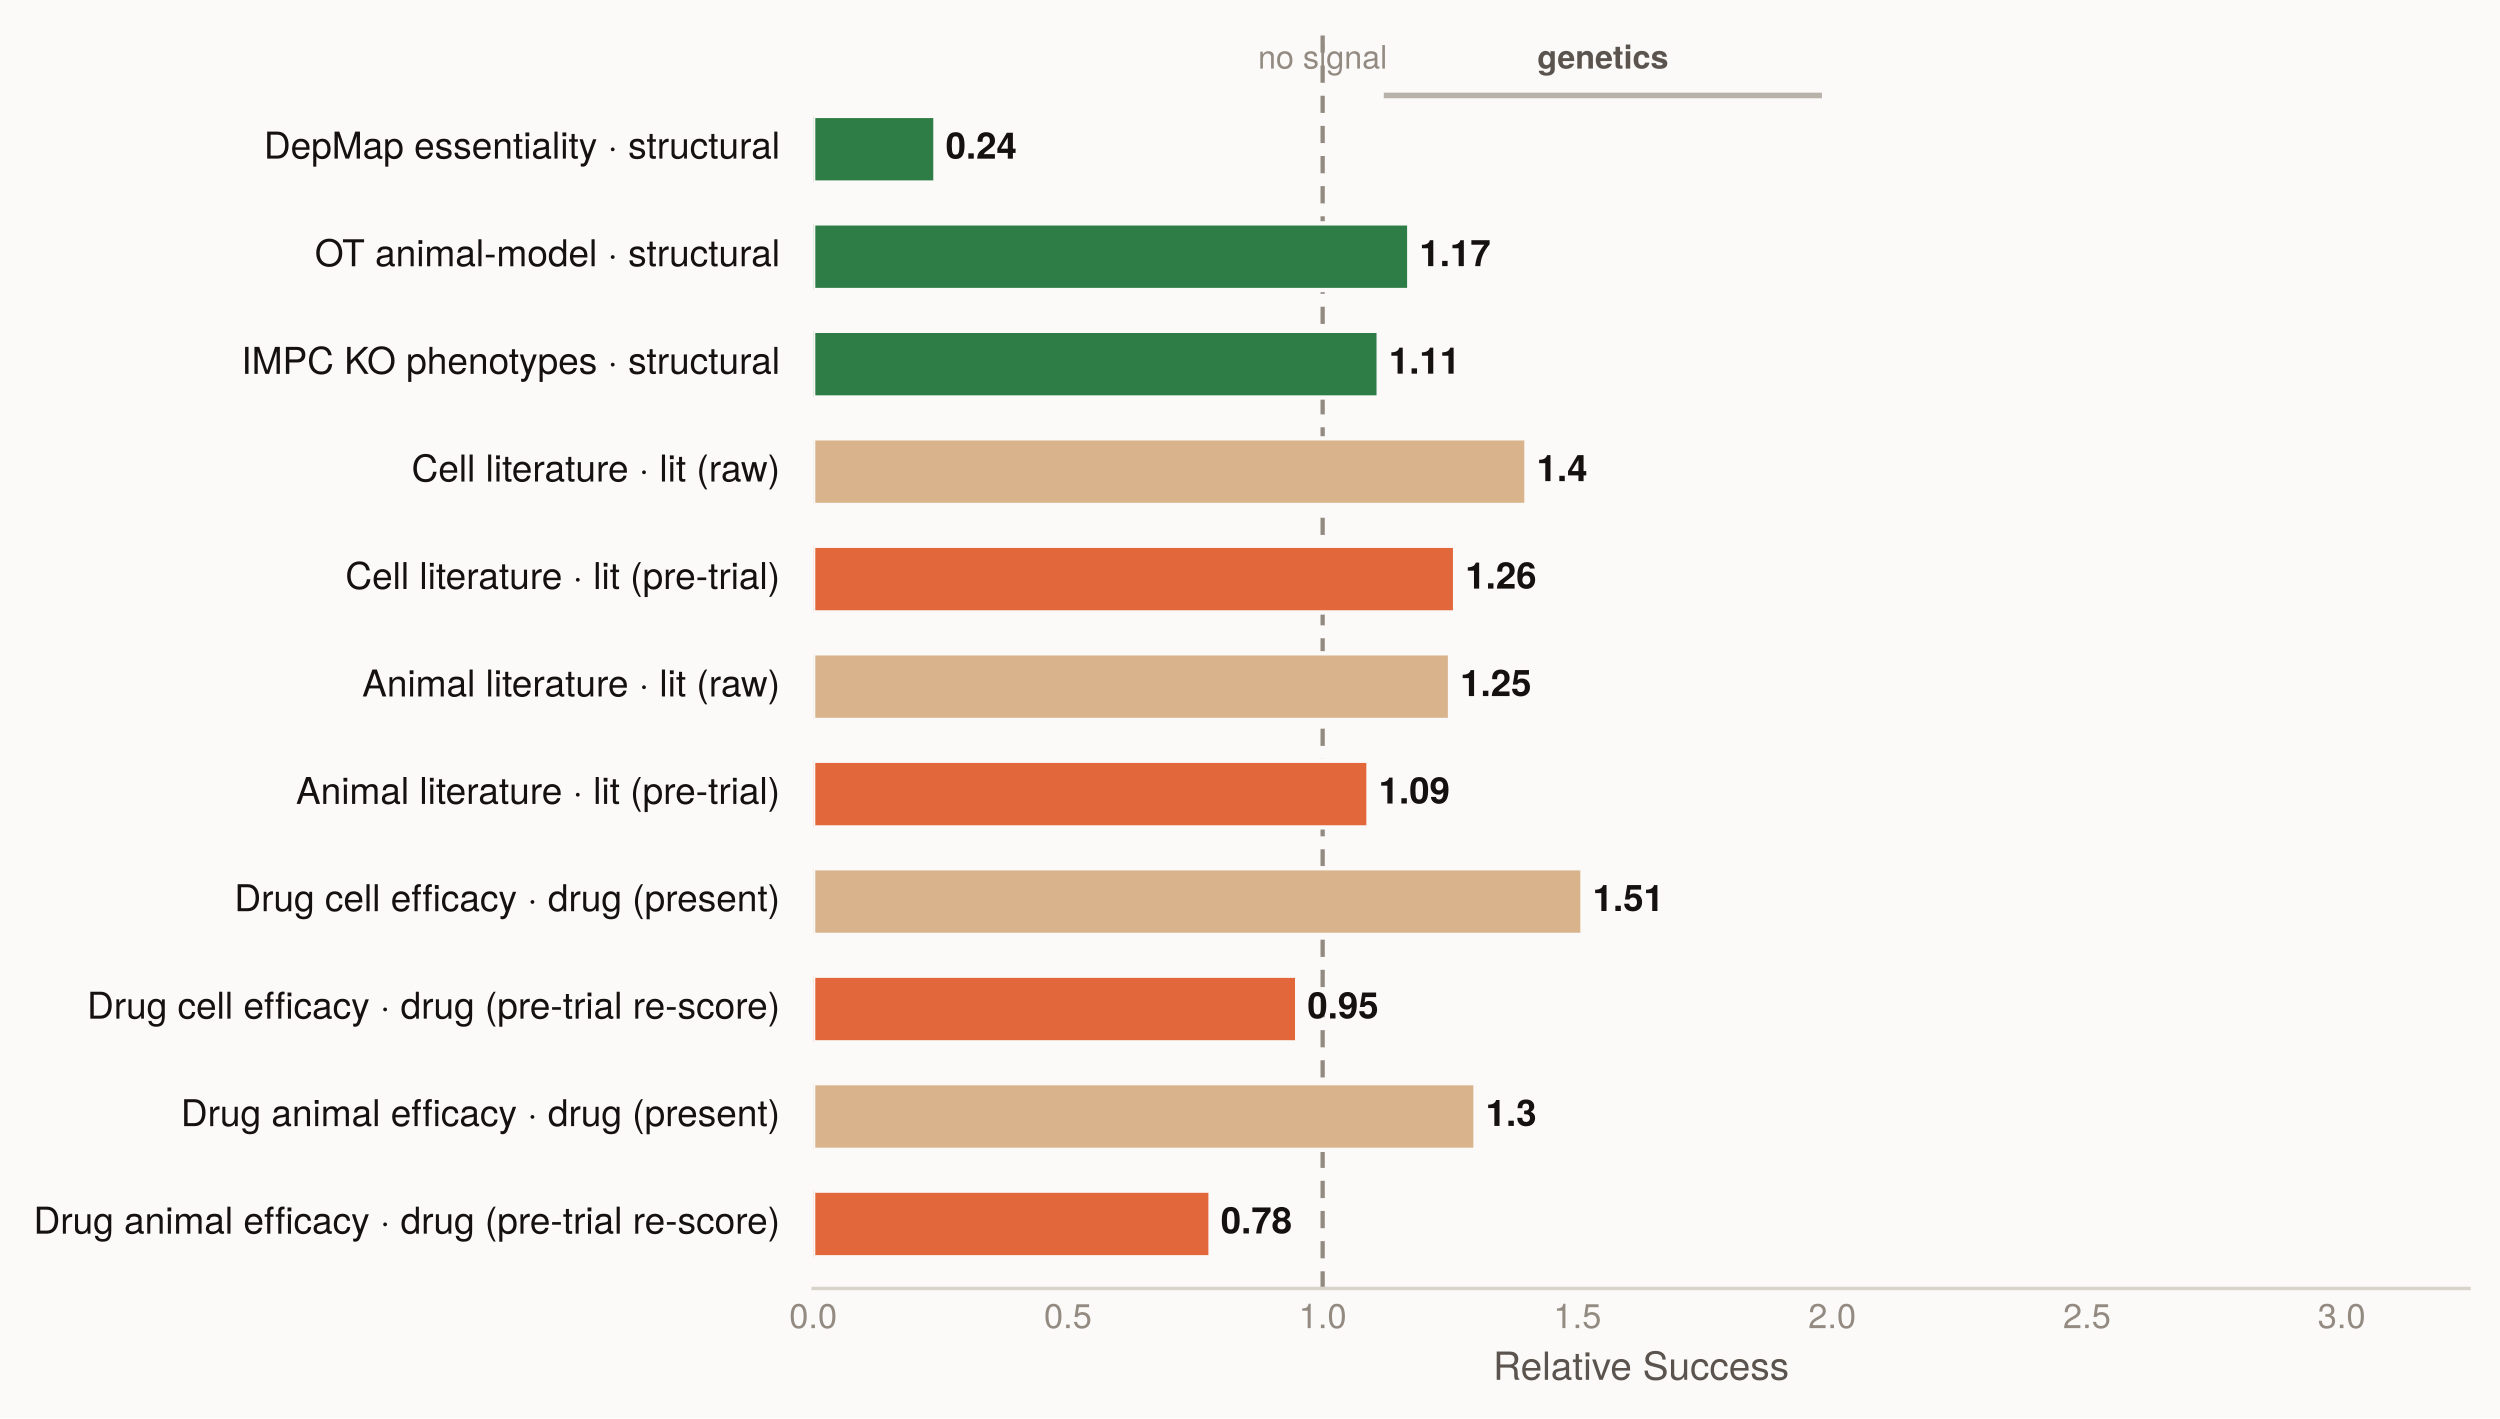
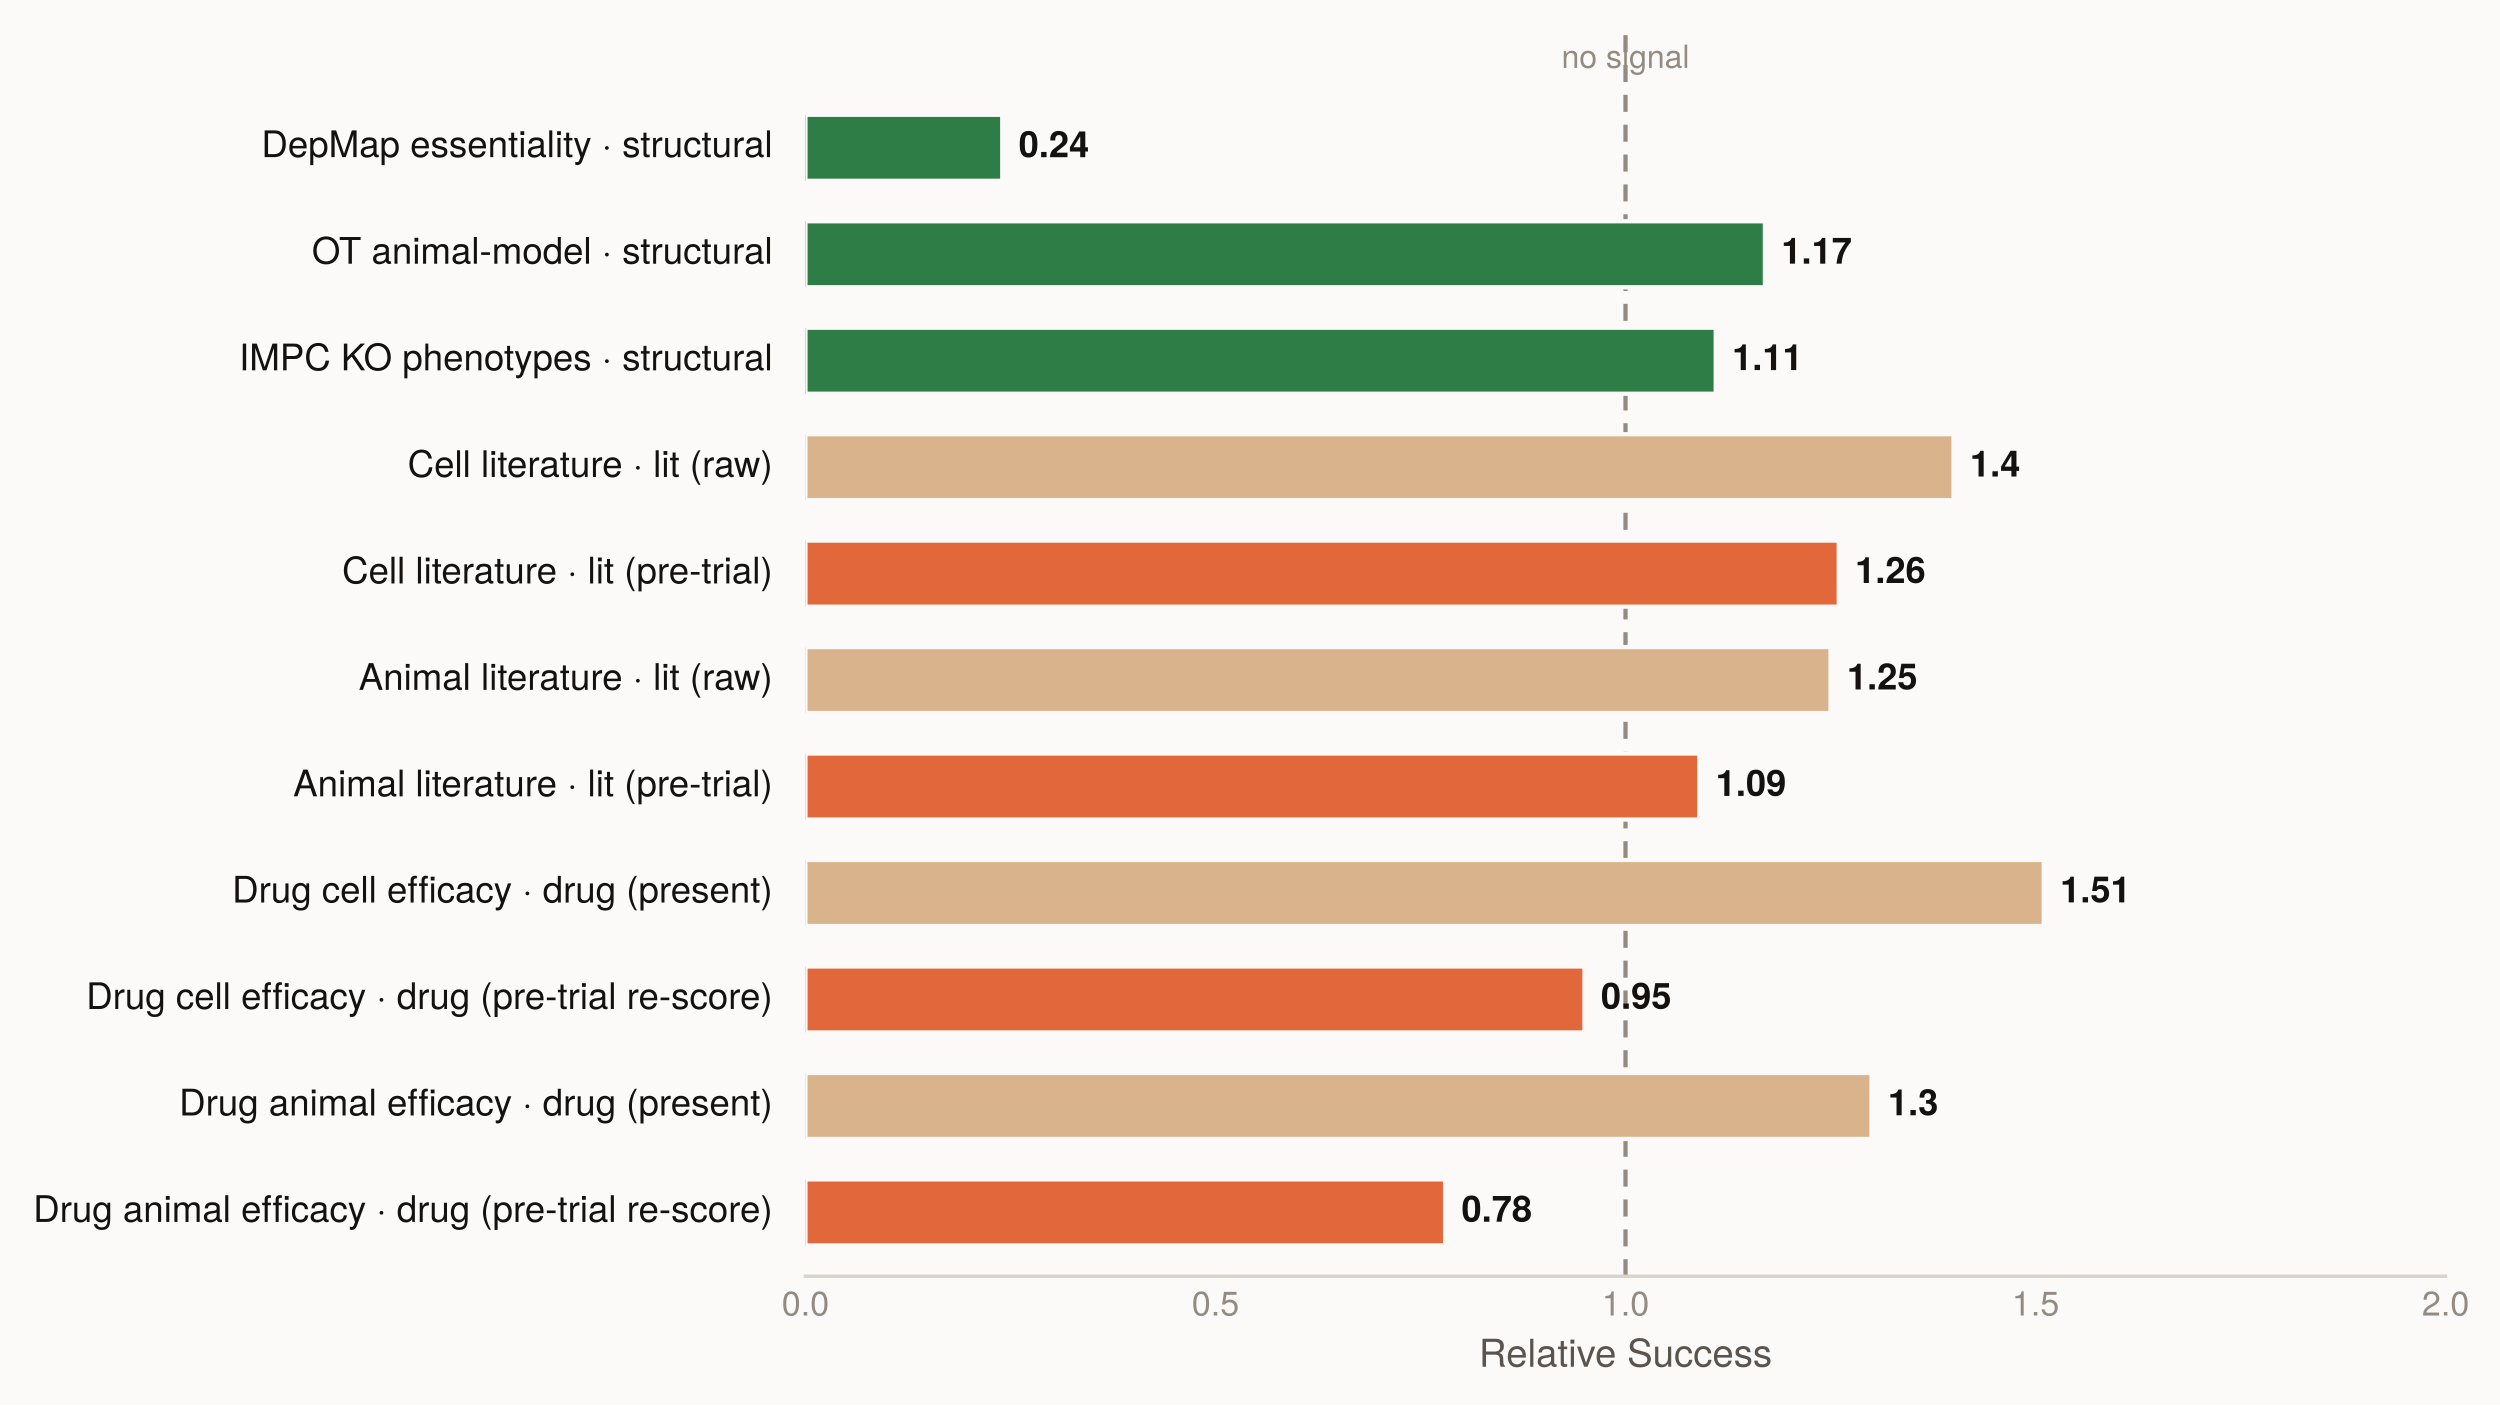
- <svg xmlns="http://www.w3.org/2000/svg" width="580.597pt" height="329.421pt" viewBox="0 0 580.597 329.421" version="1.1">
+ <svg xmlns="http://www.w3.org/2000/svg" width="586.156pt" height="329.421pt" viewBox="0 0 586.156 329.421" version="1.1">
  <defs>
    <style type="text/css">*{stroke-linejoin: round; stroke-linecap: butt}</style>
  </defs>
  <g id="figure_1">
    <g id="patch_1">
-       <path d="M -0 329.421  L 580.597 329.421  L 580.597 0  L -0 0  z " style="fill: #fbfaf8" />
+       <path d="M -0 329.421  L 586.156 329.421  L 586.156 0  L -0 0  z " style="fill: #fbfaf8" />
    </g>
    <g id="axes_1">
      <g id="patch_2">
        <path d="M 188.845 299.232  L 573.397 299.232  L 573.397 7.2  L 188.845 7.2  z " style="fill: #fbfaf8" />
      </g>
      <g id="line2d_1">
-         <path d="M 307.169 299.232  L 307.169 7.2  " clip-path="url(#pe4ead07d12)" style="fill: none; stroke-dasharray: 4,3; stroke-dashoffset: 0; stroke: #938b82" />
-       </g>
-       <g id="line2d_2">
-         <path d="M 321.367 22.176  L 423.126 22.176  " clip-path="url(#pe4ead07d12)" style="fill: none; stroke: #b9b2a8; stroke-width: 1.3" />
+         <path d="M 381.121 299.232  L 381.121 7.2  " clip-path="url(#p88c0c3d015)" style="fill: none; stroke-dasharray: 4,3; stroke-dashoffset: 0; stroke: #938b82" />
      </g>
      <g id="matplotlib.axis_1">
        <g id="xtick_1">
-           <g id="line2d_3" />
+           <g id="line2d_2" />
          <g id="text_1">
            <text style="font-size: 8px; font-family: 'Helvetica Neue'; text-anchor: middle; fill: #938b82" x="188.845" y="308.445" transform="rotate(-0 188.8449 308.4445)">0.0</text>
          </g>
        </g>
        <g id="xtick_2">
-           <g id="line2d_4" />
+           <g id="line2d_3" />
          <g id="text_2">
-             <text style="font-size: 8px; font-family: 'Helvetica Neue'; text-anchor: middle; fill: #938b82" x="248.007" y="308.445" transform="rotate(-0 248.0067 308.4445)">0.5</text>
+             <text style="font-size: 8px; font-family: 'Helvetica Neue'; text-anchor: middle; fill: #938b82" x="284.983" y="308.445" transform="rotate(-0 284.9829 308.4445)">0.5</text>
          </g>
        </g>
        <g id="xtick_3">
-           <g id="line2d_5" />
+           <g id="line2d_4" />
          <g id="text_3">
-             <text style="font-size: 8px; font-family: 'Helvetica Neue'; text-anchor: middle; fill: #938b82" x="307.169" y="308.445" transform="rotate(-0 307.1685 308.4445)">1.0</text>
+             <text style="font-size: 8px; font-family: 'Helvetica Neue'; text-anchor: middle; fill: #938b82" x="381.121" y="308.445" transform="rotate(-0 381.1209 308.4445)">1.0</text>
          </g>
        </g>
        <g id="xtick_4">
-           <g id="line2d_6" />
+           <g id="line2d_5" />
          <g id="text_4">
-             <text style="font-size: 8px; font-family: 'Helvetica Neue'; text-anchor: middle; fill: #938b82" x="366.33" y="308.445" transform="rotate(-0 366.3304 308.4445)">1.5</text>
+             <text style="font-size: 8px; font-family: 'Helvetica Neue'; text-anchor: middle; fill: #938b82" x="477.259" y="308.445" transform="rotate(-0 477.2589 308.4445)">1.5</text>
          </g>
        </g>
        <g id="xtick_5">
-           <g id="line2d_7" />
+           <g id="line2d_6" />
          <g id="text_5">
-             <text style="font-size: 8px; font-family: 'Helvetica Neue'; text-anchor: middle; fill: #938b82" x="425.492" y="308.445" transform="rotate(-0 425.4922 308.4445)">2.0</text>
+             <text style="font-size: 8px; font-family: 'Helvetica Neue'; text-anchor: middle; fill: #938b82" x="573.397" y="308.445" transform="rotate(-0 573.3969 308.4445)">2.0</text>
          </g>
        </g>
-         <g id="xtick_6">
-           <g id="line2d_8" />
-           <g id="text_6">
-             <text style="font-size: 8px; font-family: 'Helvetica Neue'; text-anchor: middle; fill: #938b82" x="484.654" y="308.445" transform="rotate(-0 484.6541 308.4445)">2.5</text>
-           </g>
-         </g>
-         <g id="xtick_7">
-           <g id="line2d_9" />
-           <g id="text_7">
-             <text style="font-size: 8px; font-family: 'Helvetica Neue'; text-anchor: middle; fill: #938b82" x="543.816" y="308.445" transform="rotate(-0 543.8159 308.4445)">3.0</text>
-           </g>
-         </g>
-         <g id="text_8">
+         <g id="text_6">
          <text style="font-size: 9px; font-family: 'Helvetica Neue'; text-anchor: middle; fill: #5b544e" x="381.121" y="320.447" transform="rotate(-0 381.1209 320.4473)">Relative Success</text>
        </g>
      </g>
      <g id="matplotlib.axis_2" />
      <g id="patch_3">
-         <path d="M 188.845 42.394  L 217.243 42.394  L 217.243 26.918  L 188.845 26.918  z " clip-path="url(#pe4ead07d12)" style="fill: #2e7d47; stroke: #fbfaf8; stroke-linejoin: miter" />
+         <path d="M 188.845 42.394  L 234.991 42.394  L 234.991 26.918  L 188.845 26.918  z " clip-path="url(#p88c0c3d015)" style="fill: #2e7d47; stroke: #fbfaf8; stroke-linejoin: miter" />
      </g>
      <g id="patch_4">
-         <path d="M 188.845 67.354  L 327.284 67.354  L 327.284 51.878  L 188.845 51.878  z " clip-path="url(#pe4ead07d12)" style="fill: #2e7d47; stroke: #fbfaf8; stroke-linejoin: miter" />
+         <path d="M 188.845 67.354  L 413.808 67.354  L 413.808 51.878  L 188.845 51.878  z " clip-path="url(#p88c0c3d015)" style="fill: #2e7d47; stroke: #fbfaf8; stroke-linejoin: miter" />
      </g>
      <g id="patch_5">
-         <path d="M 188.845 92.314  L 320.184 92.314  L 320.184 76.838  L 188.845 76.838  z " clip-path="url(#pe4ead07d12)" style="fill: #2e7d47; stroke: #fbfaf8; stroke-linejoin: miter" />
+         <path d="M 188.845 92.314  L 402.271 92.314  L 402.271 76.838  L 188.845 76.838  z " clip-path="url(#p88c0c3d015)" style="fill: #2e7d47; stroke: #fbfaf8; stroke-linejoin: miter" />
      </g>
      <g id="patch_6">
-         <path d="M 188.845 117.274  L 354.498 117.274  L 354.498 101.798  L 188.845 101.798  z " clip-path="url(#pe4ead07d12)" style="fill: #d9b38c; stroke: #fbfaf8; stroke-linejoin: miter" />
+         <path d="M 188.845 117.274  L 458.031 117.274  L 458.031 101.798  L 188.845 101.798  z " clip-path="url(#p88c0c3d015)" style="fill: #d9b38c; stroke: #fbfaf8; stroke-linejoin: miter" />
      </g>
      <g id="patch_7">
-         <path d="M 188.845 142.234  L 337.933 142.234  L 337.933 126.758  L 188.845 126.758  z " clip-path="url(#pe4ead07d12)" style="fill: #e2673a; stroke: #fbfaf8; stroke-linejoin: miter" />
+         <path d="M 188.845 142.234  L 431.113 142.234  L 431.113 126.758  L 188.845 126.758  z " clip-path="url(#p88c0c3d015)" style="fill: #e2673a; stroke: #fbfaf8; stroke-linejoin: miter" />
      </g>
      <g id="patch_8">
-         <path d="M 188.845 167.194  L 336.749 167.194  L 336.749 151.718  L 188.845 151.718  z " clip-path="url(#pe4ead07d12)" style="fill: #d9b38c; stroke: #fbfaf8; stroke-linejoin: miter" />
+         <path d="M 188.845 167.194  L 429.19 167.194  L 429.19 151.718  L 188.845 151.718  z " clip-path="url(#p88c0c3d015)" style="fill: #d9b38c; stroke: #fbfaf8; stroke-linejoin: miter" />
      </g>
      <g id="patch_9">
-         <path d="M 188.845 192.154  L 317.818 192.154  L 317.818 176.678  L 188.845 176.678  z " clip-path="url(#pe4ead07d12)" style="fill: #e2673a; stroke: #fbfaf8; stroke-linejoin: miter" />
+         <path d="M 188.845 192.154  L 398.426 192.154  L 398.426 176.678  L 188.845 176.678  z " clip-path="url(#p88c0c3d015)" style="fill: #e2673a; stroke: #fbfaf8; stroke-linejoin: miter" />
      </g>
      <g id="patch_10">
-         <path d="M 188.845 217.114  L 367.514 217.114  L 367.514 201.638  L 188.845 201.638  z " clip-path="url(#pe4ead07d12)" style="fill: #d9b38c; stroke: #fbfaf8; stroke-linejoin: miter" />
+         <path d="M 188.845 217.114  L 479.182 217.114  L 479.182 201.638  L 188.845 201.638  z " clip-path="url(#p88c0c3d015)" style="fill: #d9b38c; stroke: #fbfaf8; stroke-linejoin: miter" />
      </g>
      <g id="patch_11">
-         <path d="M 188.845 242.074  L 301.252 242.074  L 301.252 226.598  L 188.845 226.598  z " clip-path="url(#pe4ead07d12)" style="fill: #e2673a; stroke: #fbfaf8; stroke-linejoin: miter" />
+         <path d="M 188.845 242.074  L 371.507 242.074  L 371.507 226.598  L 188.845 226.598  z " clip-path="url(#p88c0c3d015)" style="fill: #e2673a; stroke: #fbfaf8; stroke-linejoin: miter" />
      </g>
      <g id="patch_12">
-         <path d="M 188.845 267.034  L 342.666 267.034  L 342.666 251.558  L 188.845 251.558  z " clip-path="url(#pe4ead07d12)" style="fill: #d9b38c; stroke: #fbfaf8; stroke-linejoin: miter" />
+         <path d="M 188.845 267.034  L 438.804 267.034  L 438.804 251.558  L 188.845 251.558  z " clip-path="url(#p88c0c3d015)" style="fill: #d9b38c; stroke: #fbfaf8; stroke-linejoin: miter" />
      </g>
      <g id="patch_13">
-         <path d="M 188.845 291.994  L 281.137 291.994  L 281.137 276.518  L 188.845 276.518  z " clip-path="url(#pe4ead07d12)" style="fill: #e2673a; stroke: #fbfaf8; stroke-linejoin: miter" />
+         <path d="M 188.845 291.994  L 338.82 291.994  L 338.82 276.518  L 188.845 276.518  z " clip-path="url(#p88c0c3d015)" style="fill: #e2673a; stroke: #fbfaf8; stroke-linejoin: miter" />
      </g>
      <g id="patch_14">
        <path d="M 188.845 299.232  L 573.397 299.232  " style="fill: none; stroke: #d8d3cb; stroke-width: 0.8; stroke-linejoin: miter; stroke-linecap: square" />
      </g>
+       <g id="text_7">
+         <text style="font-weight: 700; font-size: 8.5px; font-family: 'Helvetica Neue'; text-anchor: start; fill: #14110f" x="238.837" y="36.853" transform="rotate(-0 238.8366 36.85338)">0.24</text>
+       </g>
+       <g id="text_8">
+         <text style="font-size: 8.6px; font-family: 'Helvetica Neue'; text-anchor: end; fill: #14110f" x="181.154" y="36.836" transform="rotate(-0 181.1538 36.83623)">DepMap essentiality · structural</text>
+       </g>
      <g id="text_9">
-         <text style="font-weight: 700; font-size: 8.5px; font-family: 'Helvetica Neue'; text-anchor: start; fill: #14110f" x="219.609" y="36.853" transform="rotate(-0 219.609 36.85338)">0.24</text>
+         <text style="font-weight: 700; font-size: 8.5px; font-family: 'Helvetica Neue'; text-anchor: start; fill: #14110f" x="417.653" y="61.813" transform="rotate(-0 417.6533 61.81338)">1.17</text>
      </g>
      <g id="text_10">
-         <text style="font-size: 8.6px; font-family: 'Helvetica Neue'; text-anchor: end; fill: #14110f" x="181.154" y="36.836" transform="rotate(-0 181.1538 36.83623)">DepMap essentiality · structural</text>
+         <text style="font-size: 8.6px; font-family: 'Helvetica Neue'; text-anchor: end; fill: #14110f" x="181.154" y="61.839" transform="rotate(-0 181.1538 61.83923)">OT animal-model · structural</text>
      </g>
      <g id="text_11">
-         <text style="font-weight: 700; font-size: 8.5px; font-family: 'Helvetica Neue'; text-anchor: start; fill: #14110f" x="329.65" y="61.813" transform="rotate(-0 329.65 61.81338)">1.17</text>
+         <text style="font-weight: 700; font-size: 8.5px; font-family: 'Helvetica Neue'; text-anchor: start; fill: #14110f" x="406.117" y="86.773" transform="rotate(-0 406.1167 86.77338)">1.11</text>
      </g>
      <g id="text_12">
-         <text style="font-size: 8.6px; font-family: 'Helvetica Neue'; text-anchor: end; fill: #14110f" x="181.154" y="61.839" transform="rotate(-0 181.1538 61.83923)">OT animal-model · structural</text>
+         <text style="font-size: 8.6px; font-family: 'Helvetica Neue'; text-anchor: end; fill: #14110f" x="181.154" y="86.829" transform="rotate(-0 181.1538 86.8288)">IMPC KO phenotypes · structural</text>
      </g>
      <g id="text_13">
-         <text style="font-weight: 700; font-size: 8.5px; font-family: 'Helvetica Neue'; text-anchor: start; fill: #14110f" x="322.551" y="86.773" transform="rotate(-0 322.5506 86.77338)">1.11</text>
+         <text style="font-weight: 700; font-size: 8.5px; font-family: 'Helvetica Neue'; text-anchor: start; fill: #14110f" x="461.877" y="111.733" transform="rotate(-0 461.8768 111.7334)">1.4</text>
      </g>
      <g id="text_14">
-         <text style="font-size: 8.6px; font-family: 'Helvetica Neue'; text-anchor: end; fill: #14110f" x="181.154" y="86.829" transform="rotate(-0 181.1538 86.8288)">IMPC KO phenotypes · structural</text>
+         <text style="font-size: 8.6px; font-family: 'Helvetica Neue'; text-anchor: end; fill: #14110f" x="181.154" y="111.832" transform="rotate(-0 181.1538 111.8318)">Cell literature · lit (raw)</text>
      </g>
      <g id="text_15">
-         <text style="font-weight: 700; font-size: 8.5px; font-family: 'Helvetica Neue'; text-anchor: start; fill: #14110f" x="356.864" y="111.733" transform="rotate(-0 356.8645 111.7334)">1.4</text>
+         <text style="font-weight: 700; font-size: 8.5px; font-family: 'Helvetica Neue'; text-anchor: start; fill: #14110f" x="434.958" y="136.693" transform="rotate(-0 434.9581 136.6934)">1.26</text>
      </g>
      <g id="text_16">
-         <text style="font-size: 8.6px; font-family: 'Helvetica Neue'; text-anchor: end; fill: #14110f" x="181.154" y="111.832" transform="rotate(-0 181.1538 111.8318)">Cell literature · lit (raw)</text>
+         <text style="font-size: 8.6px; font-family: 'Helvetica Neue'; text-anchor: end; fill: #14110f" x="181.154" y="136.792" transform="rotate(-0 181.1538 136.7918)">Cell literature · lit (pre-trial)</text>
      </g>
      <g id="text_17">
-         <text style="font-weight: 700; font-size: 8.5px; font-family: 'Helvetica Neue'; text-anchor: start; fill: #14110f" x="340.299" y="136.693" transform="rotate(-0 340.2992 136.6934)">1.26</text>
+         <text style="font-weight: 700; font-size: 8.5px; font-family: 'Helvetica Neue'; text-anchor: start; fill: #14110f" x="433.035" y="161.653" transform="rotate(-0 433.0354 161.6534)">1.25</text>
      </g>
      <g id="text_18">
-         <text style="font-size: 8.6px; font-family: 'Helvetica Neue'; text-anchor: end; fill: #14110f" x="181.154" y="136.792" transform="rotate(-0 181.1538 136.7918)">Cell literature · lit (pre-trial)</text>
+         <text style="font-size: 8.6px; font-family: 'Helvetica Neue'; text-anchor: end; fill: #14110f" x="181.154" y="161.752" transform="rotate(-0 181.1538 161.7518)">Animal literature · lit (raw)</text>
      </g>
      <g id="text_19">
-         <text style="font-weight: 700; font-size: 8.5px; font-family: 'Helvetica Neue'; text-anchor: start; fill: #14110f" x="339.116" y="161.653" transform="rotate(-0 339.1159 161.6534)">1.25</text>
+         <text style="font-weight: 700; font-size: 8.5px; font-family: 'Helvetica Neue'; text-anchor: start; fill: #14110f" x="402.271" y="186.613" transform="rotate(-0 402.2712 186.6134)">1.09</text>
      </g>
      <g id="text_20">
-         <text style="font-size: 8.6px; font-family: 'Helvetica Neue'; text-anchor: end; fill: #14110f" x="181.154" y="161.752" transform="rotate(-0 181.1538 161.7518)">Animal literature · lit (raw)</text>
+         <text style="font-size: 8.6px; font-family: 'Helvetica Neue'; text-anchor: end; fill: #14110f" x="181.154" y="186.712" transform="rotate(-0 181.1538 186.7118)">Animal literature · lit (pre-trial)</text>
      </g>
      <g id="text_21">
-         <text style="font-weight: 700; font-size: 8.5px; font-family: 'Helvetica Neue'; text-anchor: start; fill: #14110f" x="320.184" y="186.613" transform="rotate(-0 320.1842 186.6134)">1.09</text>
+         <text style="font-weight: 700; font-size: 8.5px; font-family: 'Helvetica Neue'; text-anchor: start; fill: #14110f" x="483.027" y="211.573" transform="rotate(-0 483.0271 211.5734)">1.51</text>
      </g>
      <g id="text_22">
-         <text style="font-size: 8.6px; font-family: 'Helvetica Neue'; text-anchor: end; fill: #14110f" x="181.154" y="186.712" transform="rotate(-0 181.1538 186.7118)">Animal literature · lit (pre-trial)</text>
+         <text style="font-size: 8.6px; font-family: 'Helvetica Neue'; text-anchor: end; fill: #14110f" x="181.154" y="211.62" transform="rotate(-0 181.1538 211.6201)">Drug cell efficacy · drug (present)</text>
      </g>
      <g id="text_23">
-         <text style="font-weight: 700; font-size: 8.5px; font-family: 'Helvetica Neue'; text-anchor: start; fill: #14110f" x="369.88" y="211.573" transform="rotate(-0 369.8801 211.5734)">1.51</text>
+         <text style="font-weight: 700; font-size: 8.5px; font-family: 'Helvetica Neue'; text-anchor: start; fill: #14110f" x="375.353" y="236.533" transform="rotate(-0 375.3526 236.5334)">0.95</text>
      </g>
      <g id="text_24">
-         <text style="font-size: 8.6px; font-family: 'Helvetica Neue'; text-anchor: end; fill: #14110f" x="181.154" y="211.62" transform="rotate(-0 181.1538 211.6201)">Drug cell efficacy · drug (present)</text>
+         <text style="font-size: 8.6px; font-family: 'Helvetica Neue'; text-anchor: end; fill: #14110f" x="181.154" y="236.58" transform="rotate(-0 181.1538 236.5801)">Drug cell efficacy · drug (pre-trial re-score)</text>
      </g>
      <g id="text_25">
-         <text style="font-weight: 700; font-size: 8.5px; font-family: 'Helvetica Neue'; text-anchor: start; fill: #14110f" x="303.619" y="236.533" transform="rotate(-0 303.6188 236.5334)">0.95</text>
+         <text style="font-weight: 700; font-size: 8.5px; font-family: 'Helvetica Neue'; text-anchor: start; fill: #14110f" x="442.649" y="261.493" transform="rotate(-0 442.6492 261.4934)">1.3</text>
      </g>
      <g id="text_26">
-         <text style="font-size: 8.6px; font-family: 'Helvetica Neue'; text-anchor: end; fill: #14110f" x="181.154" y="236.58" transform="rotate(-0 181.1538 236.5801)">Drug cell efficacy · drug (pre-trial re-score)</text>
+         <text style="font-size: 8.6px; font-family: 'Helvetica Neue'; text-anchor: end; fill: #14110f" x="181.154" y="261.54" transform="rotate(-0 181.1538 261.5401)">Drug animal efficacy · drug (present)</text>
      </g>
      <g id="text_27">
-         <text style="font-weight: 700; font-size: 8.5px; font-family: 'Helvetica Neue'; text-anchor: start; fill: #14110f" x="345.032" y="261.493" transform="rotate(-0 345.0321 261.4934)">1.3</text>
+         <text style="font-weight: 700; font-size: 8.5px; font-family: 'Helvetica Neue'; text-anchor: start; fill: #14110f" x="342.666" y="286.453" transform="rotate(-0 342.6657 286.4534)">0.78</text>
      </g>
      <g id="text_28">
-         <text style="font-size: 8.6px; font-family: 'Helvetica Neue'; text-anchor: end; fill: #14110f" x="181.154" y="261.54" transform="rotate(-0 181.1538 261.5401)">Drug animal efficacy · drug (present)</text>
+         <text style="font-size: 8.6px; font-family: 'Helvetica Neue'; text-anchor: end; fill: #14110f" x="181.154" y="286.5" transform="rotate(-0 181.1538 286.5001)">Drug animal efficacy · drug (pre-trial re-score)</text>
      </g>
      <g id="text_29">
-         <text style="font-weight: 700; font-size: 8.5px; font-family: 'Helvetica Neue'; text-anchor: start; fill: #14110f" x="283.504" y="286.453" transform="rotate(-0 283.5038 286.4534)">0.78</text>
-       </g>
-       <g id="text_30">
-         <text style="font-size: 8.6px; font-family: 'Helvetica Neue'; text-anchor: end; fill: #14110f" x="181.154" y="286.5" transform="rotate(-0 181.1538 286.5001)">Drug animal efficacy · drug (pre-trial re-score)</text>
-       </g>
-       <g id="text_31">
-         <text style="font-size: 7.5px; font-family: 'Helvetica Neue'; text-anchor: middle; fill: #938b82" x="307.169" y="15.936" transform="rotate(-0 307.1685 15.936)">no signal</text>
-       </g>
-       <g id="text_32">
-         <text style="font-weight: 700; font-size: 7.5px; font-family: 'Helvetica Neue'; text-anchor: middle; fill: #5b544e" x="372.247" y="15.936" transform="rotate(-0 372.2466 15.936)">genetics</text>
+         <text style="font-size: 7.5px; font-family: 'Helvetica Neue'; text-anchor: middle; fill: #938b82" x="381.121" y="15.936" transform="rotate(-0 381.1209 15.936)">no signal</text>
      </g>
    </g>
  </g>
  <defs>
-     <clipPath id="pe4ead07d12">
+     <clipPath id="p88c0c3d015">
      <rect x="188.845" y="7.2" width="384.552" height="292.032" />
    </clipPath>
  </defs>
</svg>
